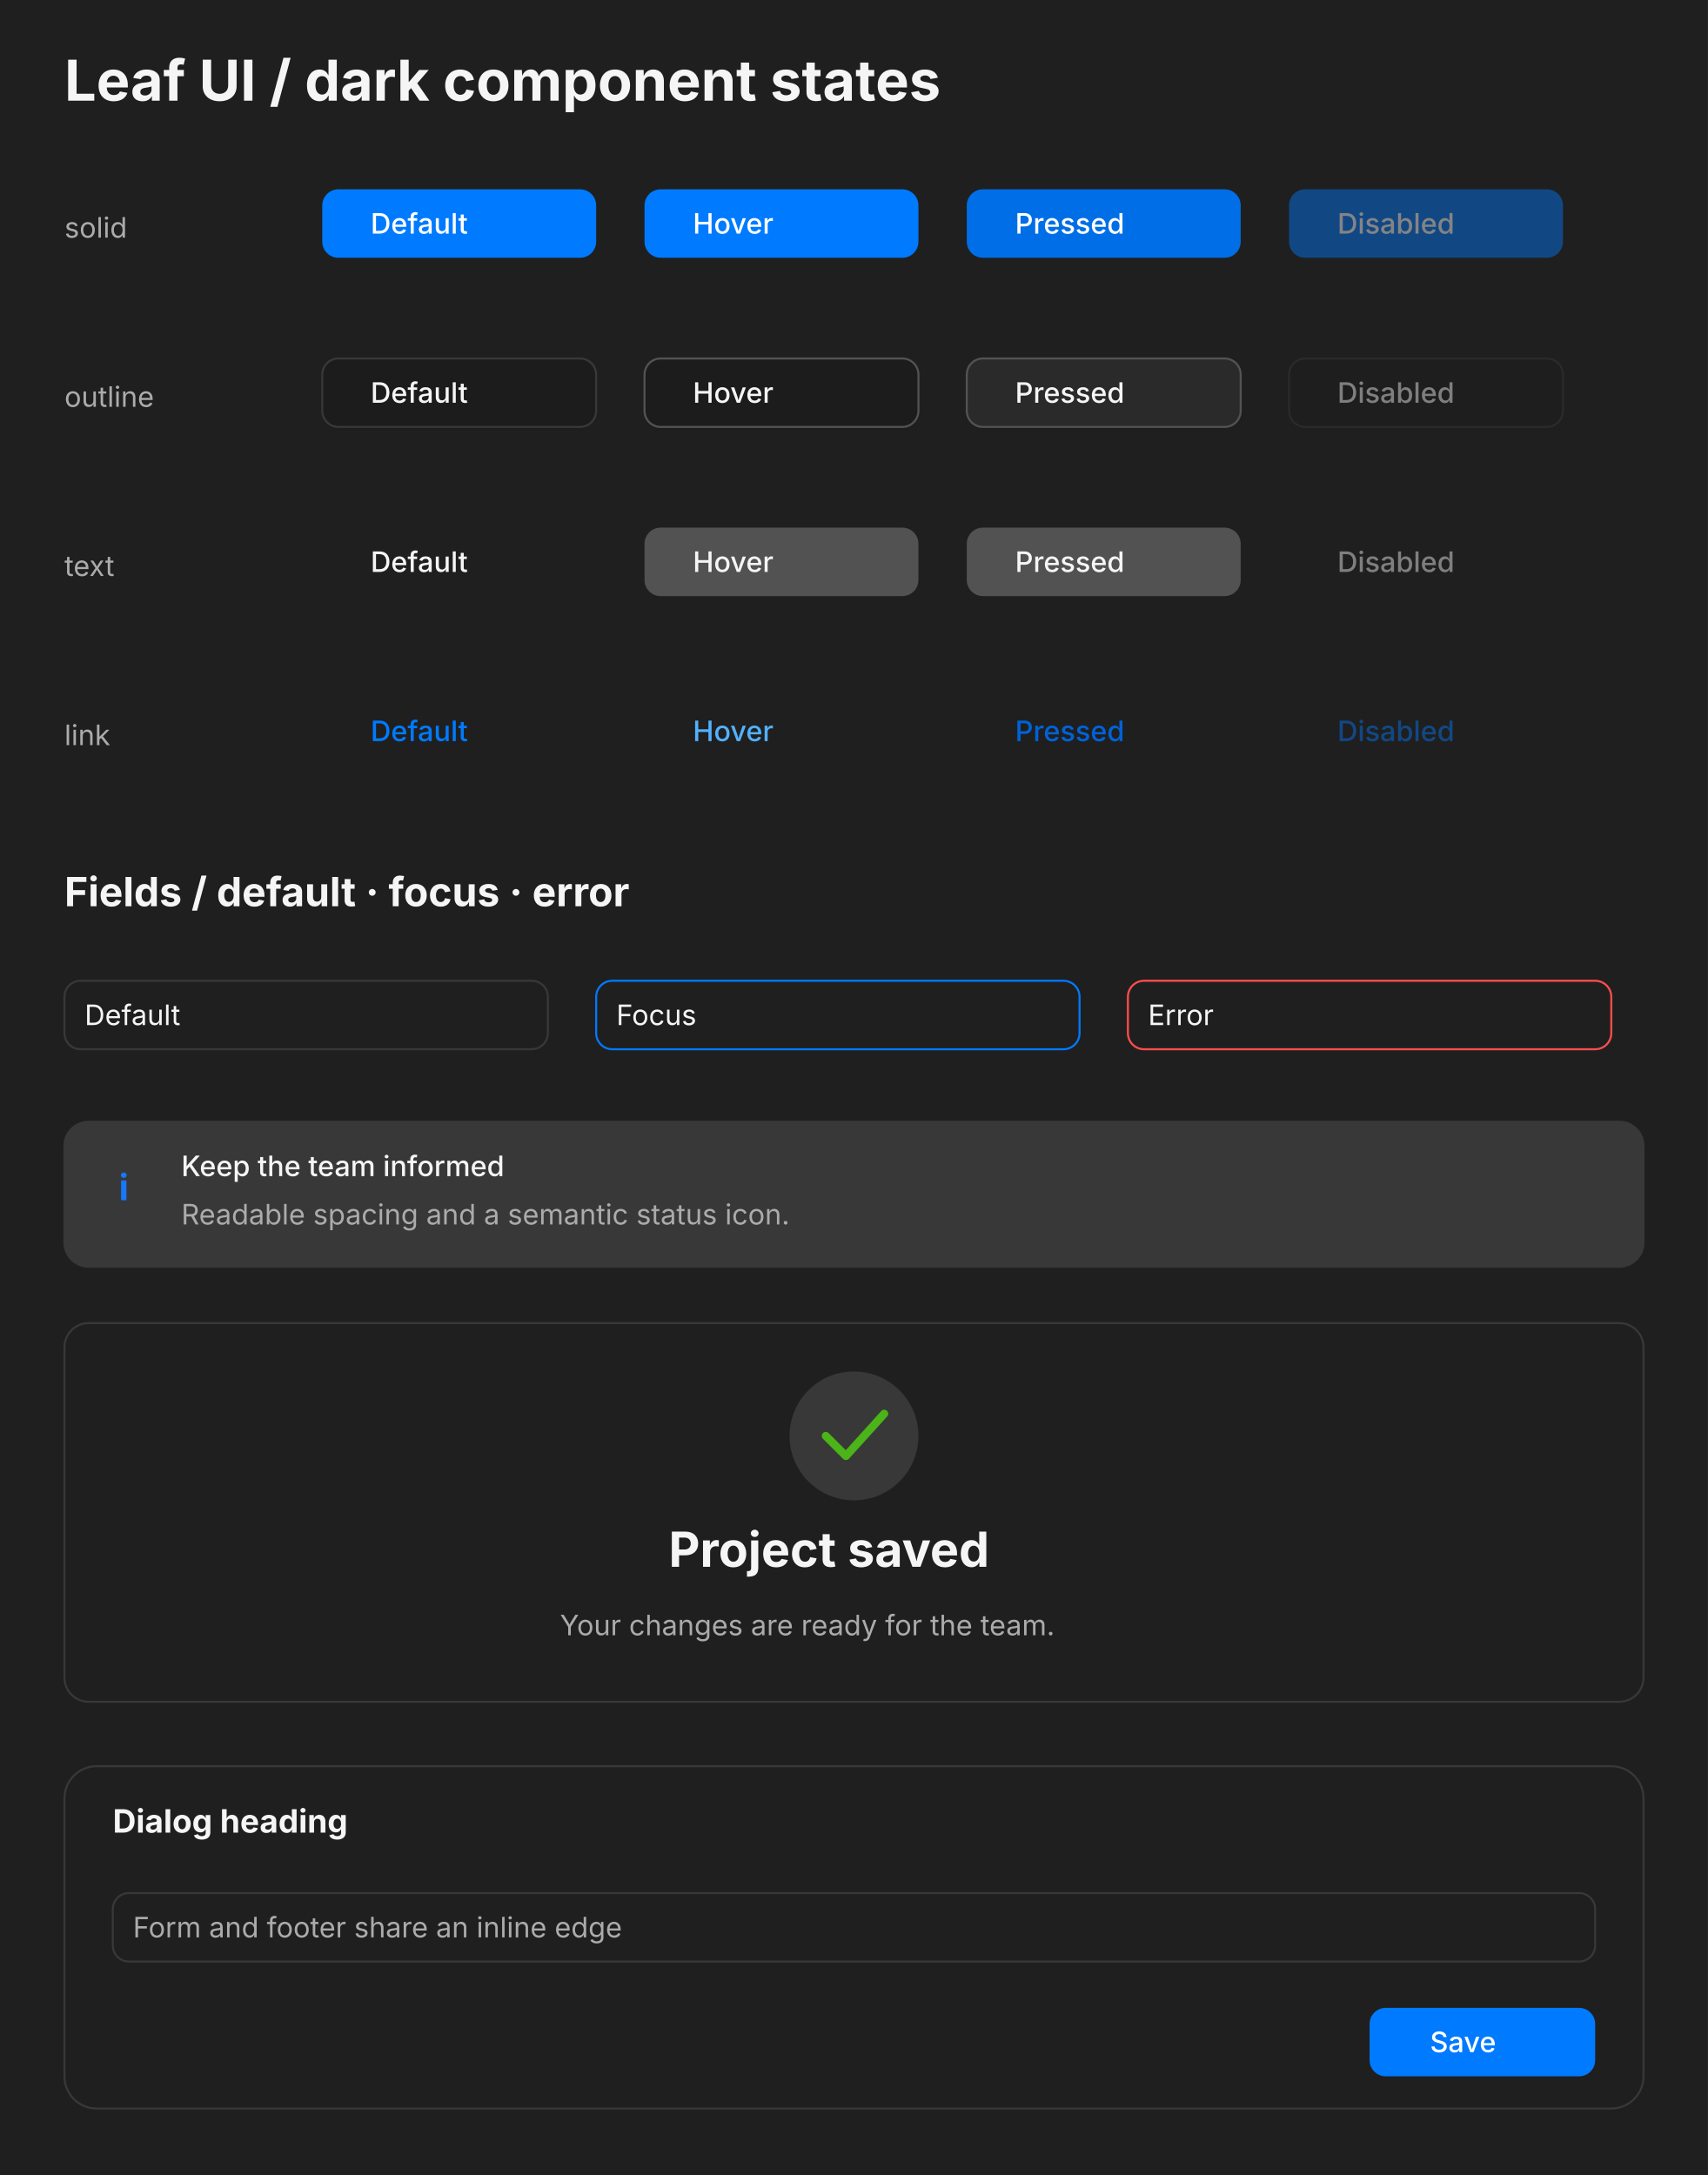
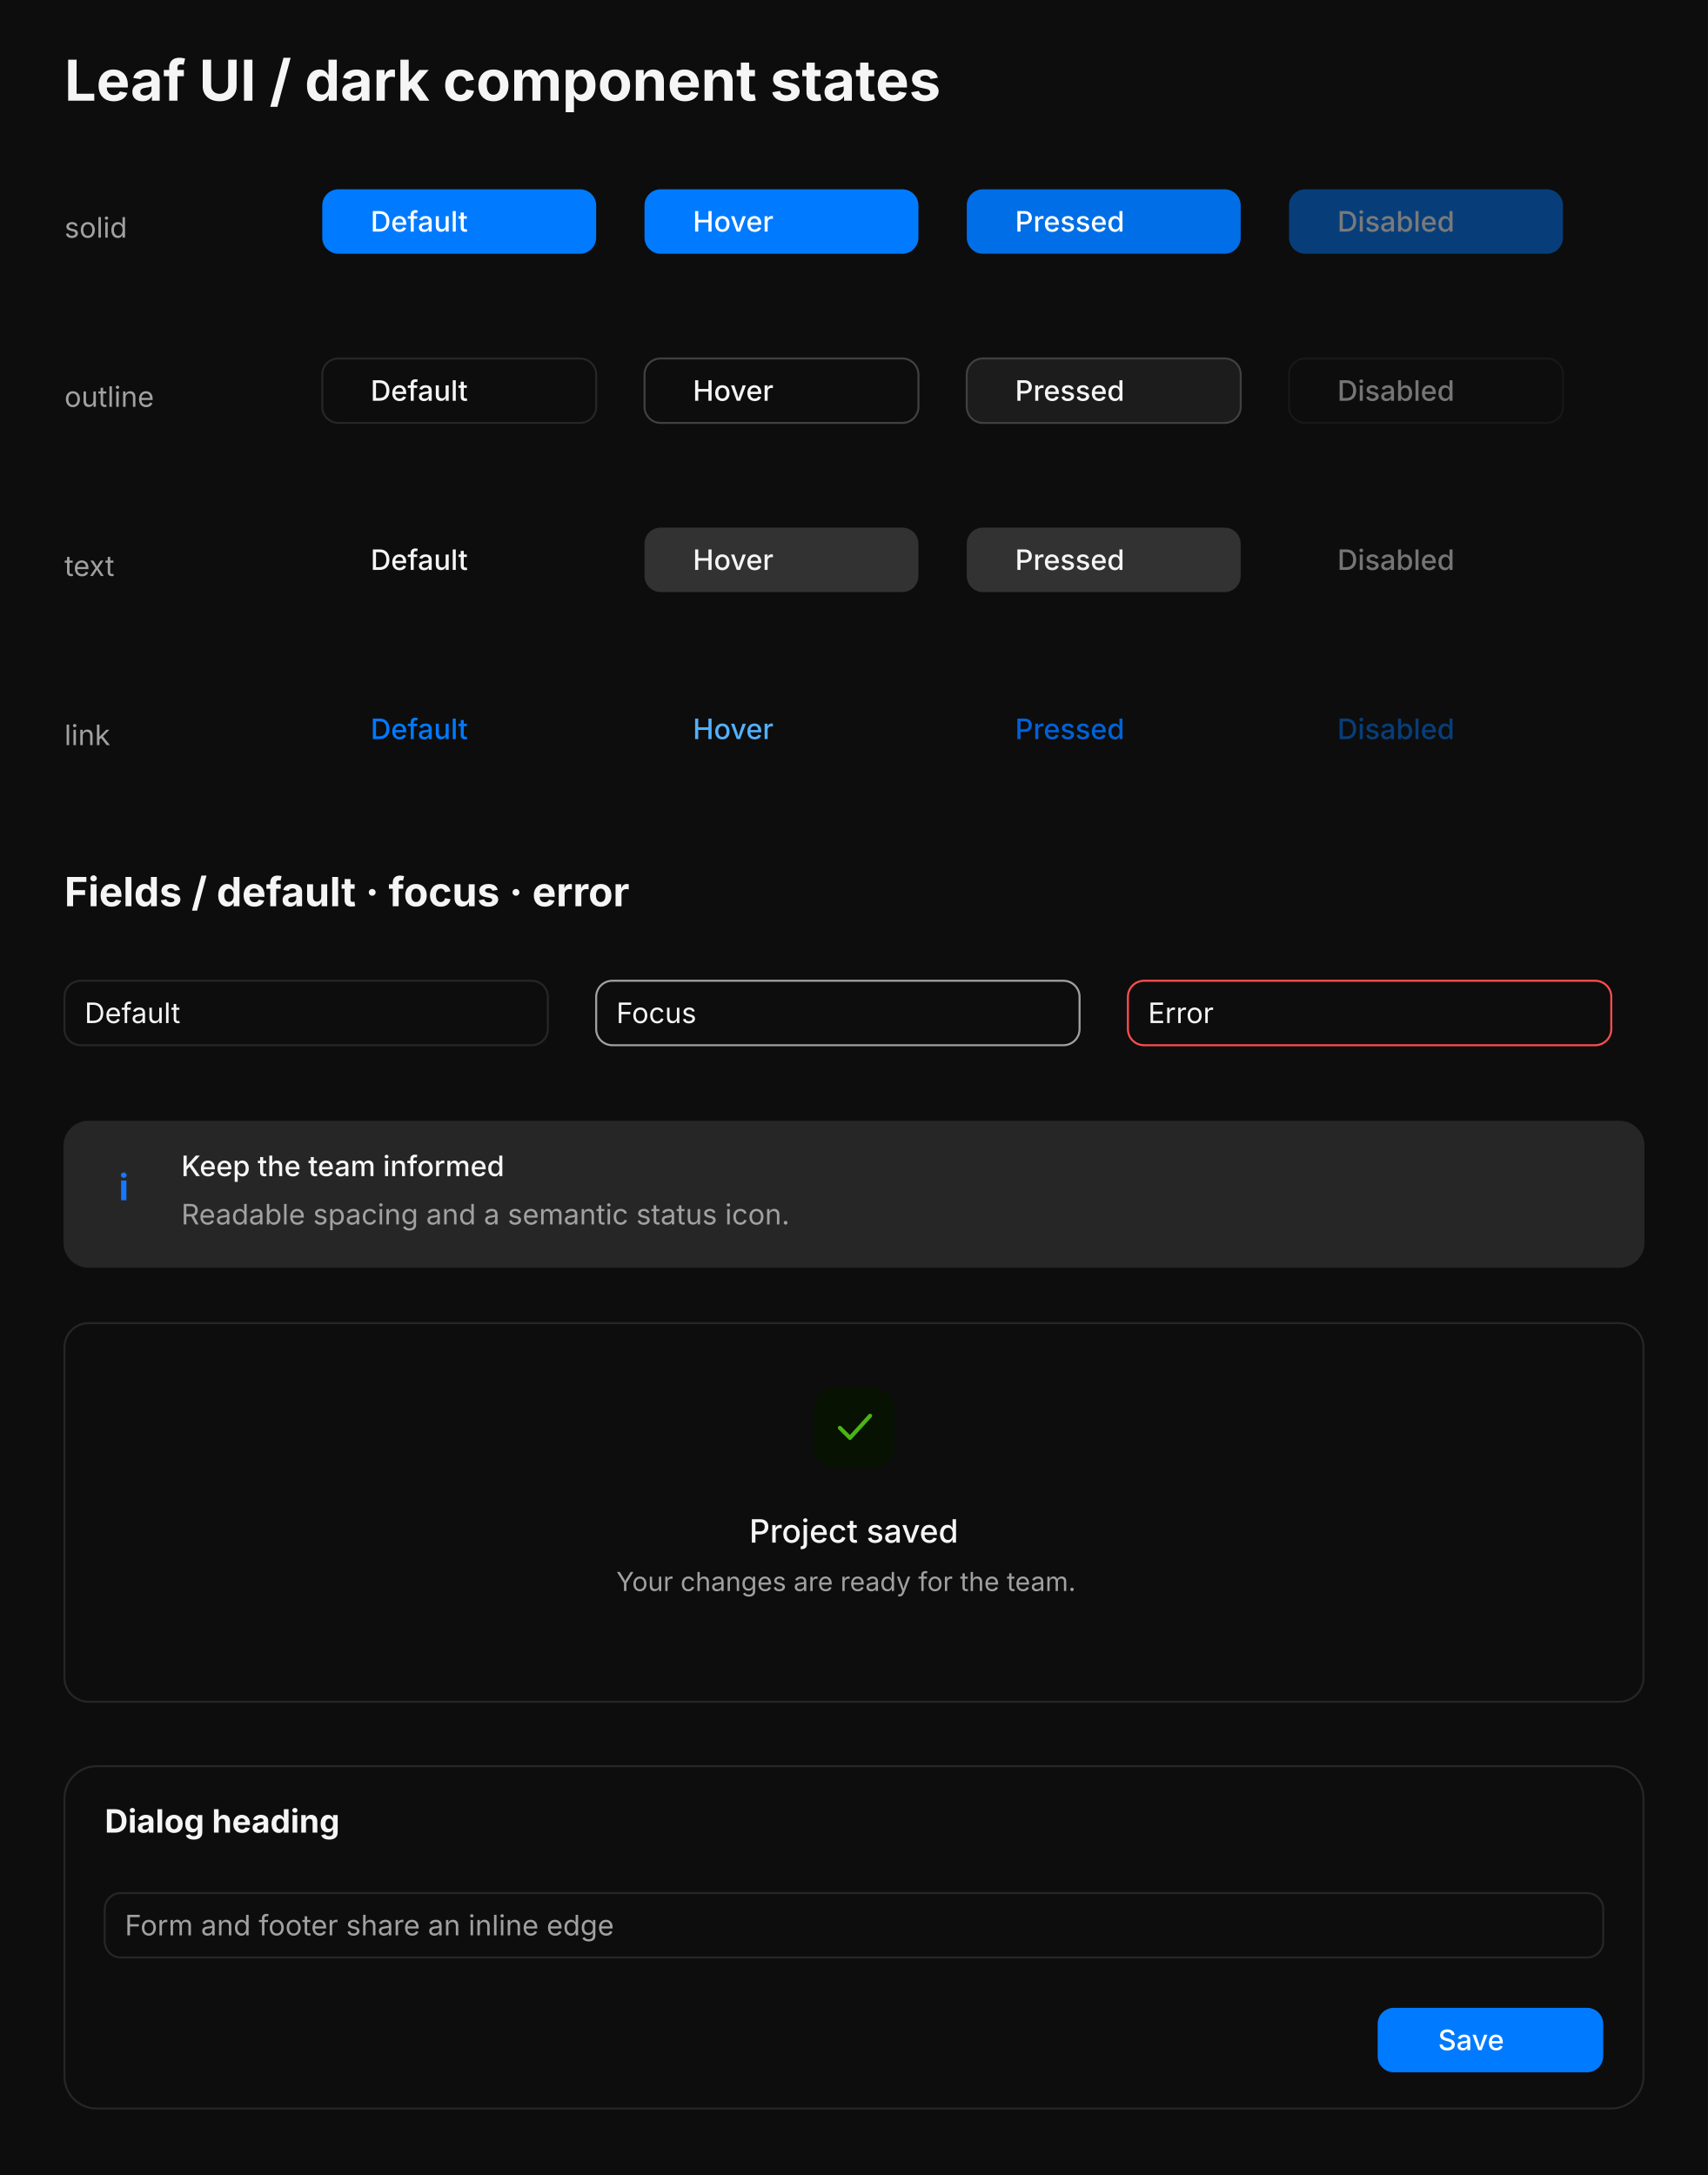
<svg xmlns="http://www.w3.org/2000/svg" width="848" height="1080" viewBox="0 0 848 1080" font-family="Inter, Arial, sans-serif">
-   <rect x="0" y="0" width="848" height="1080" rx="0" fill="#1f1f1f" stroke="none" />
+   <rect x="0" y="0" width="848" height="1080" rx="0" fill="#0d0d0d" stroke="none" />
  <defs>
    <filter id="button-outline-shadow" x="-20%" y="-20%" width="140%" height="160%">
      <feDropShadow dx="0" dy="1" stdDeviation="0.8" flood-color="#000000" flood-opacity="0.06" />
    </filter>
  </defs>
  <text x="32" y="50" fill="#f5f5f5" font-size="28" font-weight="700">Leaf UI / dark component states</text>
-   <text x="32" y="118" fill="#ababab" font-size="14" font-weight="400">solid</text>
+   <text x="32" y="118" fill="#a1a1a1" font-size="14" font-weight="400">solid</text>
  <g id="button-solid-default" opacity="1">
-     <rect x="160" y="94" width="136" height="34" rx="8" fill="#007aff" stroke="none" />
-     <text x="184" y="116" fill="#ffffff" font-size="14" font-weight="500">Default</text>
+     <rect x="160" y="94" width="136" height="32" rx="8" fill="#007aff" stroke="none" />
+     <text x="184" y="115" fill="#ffffff" font-size="14" font-weight="500">Default</text>
  </g>
  <g id="button-solid-hover" opacity="1">
-     <rect x="320" y="94" width="136" height="34" rx="8" fill="#007aff" stroke="none" />
-     <text x="344" y="116" fill="#ffffff" font-size="14" font-weight="500">Hover</text>
+     <rect x="320" y="94" width="136" height="32" rx="8" fill="#007aff" stroke="none" />
+     <text x="344" y="115" fill="#ffffff" font-size="14" font-weight="500">Hover</text>
  </g>
  <g id="button-solid-pressed" opacity="1">
-     <rect x="480" y="94" width="136" height="34" rx="8" fill="rgba(0, 110, 230, 1)" stroke="none" />
-     <text x="504" y="116" fill="#ffffff" font-size="14" font-weight="500">Pressed</text>
+     <rect x="480" y="94" width="136" height="32" rx="8" fill="rgba(0, 110, 230, 1)" stroke="none" />
+     <text x="504" y="115" fill="#ffffff" font-size="14" font-weight="500">Pressed</text>
  </g>
  <g id="button-solid-disabled" opacity="0.45">
-     <rect x="640" y="94" width="136" height="34" rx="8" fill="#007aff" stroke="none" />
-     <text x="664" y="116" fill="#ffffff" font-size="14" font-weight="500">Disabled</text>
+     <rect x="640" y="94" width="136" height="32" rx="8" fill="#007aff" stroke="none" />
+     <text x="664" y="115" fill="#ffffff" font-size="14" font-weight="500">Disabled</text>
  </g>
-   <text x="32" y="202" fill="#ababab" font-size="14" font-weight="400">outline</text>
+   <text x="32" y="202" fill="#a1a1a1" font-size="14" font-weight="400">outline</text>
  <g id="button-outline-default" opacity="1">
-     <rect x="160" y="178" width="136" height="34" rx="8" fill="#1f1f1f" stroke="#383838" filter="url(#button-outline-shadow)" />
-     <text x="184" y="200" fill="#f5f5f5" font-size="14" font-weight="500">Default</text>
+     <rect x="160" y="178" width="136" height="32" rx="8" fill="#0d0d0d" stroke="#262626" filter="url(#button-outline-shadow)" />
+     <text x="184" y="199" fill="#f5f5f5" font-size="14" font-weight="500">Default</text>
  </g>
  <g id="button-outline-hover" opacity="1">
-     <rect x="320" y="178" width="136" height="34" rx="8" fill="#1f1f1f" stroke="#525252" filter="url(#button-outline-shadow)" />
-     <text x="344" y="200" fill="#f5f5f5" font-size="14" font-weight="500">Hover</text>
+     <rect x="320" y="178" width="136" height="32" rx="8" fill="#0d0d0d" stroke="#404040" filter="url(#button-outline-shadow)" />
+     <text x="344" y="199" fill="#f5f5f5" font-size="14" font-weight="500">Hover</text>
  </g>
  <g id="button-outline-pressed" opacity="1">
-     <rect x="480" y="178" width="136" height="34" rx="8" fill="rgb(44, 44, 44)" stroke="#525252" filter="url(#button-outline-shadow)" />
-     <text x="504" y="200" fill="#f5f5f5" font-size="14" font-weight="500">Pressed</text>
+     <rect x="480" y="178" width="136" height="32" rx="8" fill="rgb(26, 26, 26)" stroke="#404040" filter="url(#button-outline-shadow)" />
+     <text x="504" y="199" fill="#f5f5f5" font-size="14" font-weight="500">Pressed</text>
  </g>
  <g id="button-outline-disabled" opacity="0.45">
-     <rect x="640" y="178" width="136" height="34" rx="8" fill="#1f1f1f" stroke="#383838" filter="url(#button-outline-shadow)" />
-     <text x="664" y="200" fill="#f5f5f5" font-size="14" font-weight="500">Disabled</text>
+     <rect x="640" y="178" width="136" height="32" rx="8" fill="#0d0d0d" stroke="#262626" filter="url(#button-outline-shadow)" />
+     <text x="664" y="199" fill="#f5f5f5" font-size="14" font-weight="500">Disabled</text>
  </g>
-   <text x="32" y="286" fill="#ababab" font-size="14" font-weight="400">text</text>
+   <text x="32" y="286" fill="#a1a1a1" font-size="14" font-weight="400">text</text>
  <g id="button-text-default" opacity="1">
-     <rect x="160" y="262" width="136" height="34" rx="8" fill="none" stroke="none" />
-     <text x="184" y="284" fill="#f5f5f5" font-size="14" font-weight="500">Default</text>
+     <rect x="160" y="262" width="136" height="32" rx="8" fill="none" stroke="none" />
+     <text x="184" y="283" fill="#f5f5f5" font-size="14" font-weight="500">Default</text>
  </g>
  <g id="button-text-hover" opacity="1">
-     <rect x="320" y="262" width="136" height="34" rx="8" fill="#525252" stroke="none" />
-     <text x="344" y="284" fill="#f5f5f5" font-size="14" font-weight="500">Hover</text>
+     <rect x="320" y="262" width="136" height="32" rx="8" fill="rgba(50, 50, 50, 1)" stroke="none" />
+     <text x="344" y="283" fill="#f5f5f5" font-size="14" font-weight="500">Hover</text>
  </g>
  <g id="button-text-pressed" opacity="1">
-     <rect x="480" y="262" width="136" height="34" rx="8" fill="#525252" stroke="none" />
-     <text x="504" y="284" fill="#f5f5f5" font-size="14" font-weight="500">Pressed</text>
+     <rect x="480" y="262" width="136" height="32" rx="8" fill="rgba(50, 50, 50, 1)" stroke="none" />
+     <text x="504" y="283" fill="#f5f5f5" font-size="14" font-weight="500">Pressed</text>
  </g>
  <g id="button-text-disabled" opacity="0.45">
-     <rect x="640" y="262" width="136" height="34" rx="8" fill="none" stroke="none" />
-     <text x="664" y="284" fill="#f5f5f5" font-size="14" font-weight="500">Disabled</text>
+     <rect x="640" y="262" width="136" height="32" rx="8" fill="none" stroke="none" />
+     <text x="664" y="283" fill="#f5f5f5" font-size="14" font-weight="500">Disabled</text>
  </g>
-   <text x="32" y="370" fill="#ababab" font-size="14" font-weight="400">link</text>
+   <text x="32" y="370" fill="#a1a1a1" font-size="14" font-weight="400">link</text>
  <g id="button-link-default" opacity="1">
-     <rect x="160" y="346" width="136" height="34" rx="8" fill="none" stroke="none" />
-     <text x="184" y="368" fill="#007aff" font-size="14" font-weight="500">Default</text>
+     <rect x="160" y="346" width="136" height="32" rx="8" fill="none" stroke="none" />
+     <text x="184" y="367" fill="#007aff" font-size="14" font-weight="500">Default</text>
  </g>
  <g id="button-link-hover" opacity="1">
-     <rect x="320" y="346" width="136" height="34" rx="8" fill="none" stroke="none" />
-     <text x="344" y="368" fill="#52b1ff" font-size="14" font-weight="500">Hover</text>
+     <rect x="320" y="346" width="136" height="32" rx="8" fill="none" stroke="none" />
+     <text x="344" y="367" fill="#52b1ff" font-size="14" font-weight="500">Hover</text>
  </g>
  <g id="button-link-pressed" opacity="1">
-     <rect x="480" y="346" width="136" height="34" rx="8" fill="none" stroke="none" />
-     <text x="504" y="368" fill="#0062d9" font-size="14" font-weight="500">Pressed</text>
+     <rect x="480" y="346" width="136" height="32" rx="8" fill="none" stroke="none" />
+     <text x="504" y="367" fill="#0062d9" font-size="14" font-weight="500">Pressed</text>
  </g>
  <g id="button-link-disabled" opacity="0.45">
-     <rect x="640" y="346" width="136" height="34" rx="8" fill="none" stroke="none" />
-     <text x="664" y="368" fill="#007aff" font-size="14" font-weight="500">Disabled</text>
+     <rect x="640" y="346" width="136" height="32" rx="8" fill="none" stroke="none" />
+     <text x="664" y="367" fill="#007aff" font-size="14" font-weight="500">Disabled</text>
  </g>
  <text x="32" y="450" fill="#f5f5f5" font-size="20" font-weight="700">Fields / default · focus · error</text>
  <g id="input-default">
-     <rect x="32" y="487" width="240" height="34" rx="8" fill="#1f1f1f" stroke="#383838" />
-     <text x="42" y="509" fill="#f5f5f5" font-size="14" font-weight="400">Default</text>
+     <rect x="32" y="487" width="240" height="32" rx="8" fill="#0d0d0d" stroke="#262626" />
+     <text x="42" y="508" fill="#f5f5f5" font-size="14" font-weight="400">Default</text>
  </g>
  <g id="input-focus">
-     <rect x="296" y="487" width="240" height="34" rx="8" fill="#1f1f1f" stroke="#007aff" />
-     <text x="306" y="509" fill="#f5f5f5" font-size="14" font-weight="400">Focus</text>
+     <rect x="296" y="487" width="240" height="32" rx="8" fill="#0d0d0d" stroke="#a1a1a1" />
+     <text x="306" y="508" fill="#f5f5f5" font-size="14" font-weight="400">Focus</text>
  </g>
  <g id="input-error">
-     <rect x="560" y="487" width="240" height="34" rx="8" fill="#1f1f1f" stroke="#ff4d4f" />
-     <text x="570" y="509" fill="#f5f5f5" font-size="14" font-weight="400">Error</text>
+     <rect x="560" y="487" width="240" height="32" rx="8" fill="#0d0d0d" stroke="#ff4d4f" />
+     <text x="570" y="508" fill="#f5f5f5" font-size="14" font-weight="400">Error</text>
  </g>
  <g id="alert-info">
-     <rect x="32" y="557" width="784" height="72" rx="12" fill="#383838" stroke="#383838" />
+     <rect x="32" y="557" width="784" height="72" rx="12" fill="#262626" stroke="#262626" />
    <text x="59" y="596" fill="#1677ff" font-size="18" font-weight="700">i</text>
    <text x="90" y="584" fill="#f5f5f5" font-size="14" font-weight="500">Keep the team informed</text>
-     <text x="90" y="608" fill="#ababab" font-size="14" font-weight="400">Readable spacing and a semantic status icon.</text>
+     <text x="90" y="608" fill="#a1a1a1" font-size="14" font-weight="400">Readable spacing and a semantic status icon.</text>
  </g>
  <g id="result-success">
-     <rect x="32" y="657" width="784" height="188" rx="12" fill="#1f1f1f" stroke="#383838" />
-     <rect x="392" y="681" width="64" height="64" rx="32" fill="#383838" stroke="none" />
-     <path d="M410 713 L420 723 L439 702" fill="none" stroke="#4bb418" stroke-width="4" stroke-linecap="round" stroke-linejoin="round" />
-     <text x="332" y="778" fill="#f5f5f5" font-size="24" font-weight="700">Project saved</text>
-     <text x="278" y="812" fill="#ababab" font-size="14" font-weight="400">Your changes are ready for the team.</text>
+     <rect x="32" y="657" width="784" height="188" rx="12" fill="#0d0d0d" stroke="#262626" />
+     <rect x="404" y="689" width="40" height="40" rx="10" fill="rgba(8, 18, 2, 1)" stroke="none" />
+     <path d="M417 709 L422 714 L432 703" fill="none" stroke="#4bb418" stroke-width="2" stroke-linecap="round" stroke-linejoin="round" />
+     <text x="372" y="766" fill="#f5f5f5" font-size="16" font-weight="500">Project saved</text>
+     <text x="306" y="790" fill="#a1a1a1" font-size="13" font-weight="400">Your changes are ready for the team.</text>
  </g>
  <g id="dialog-anatomy">
-     <rect x="32" y="877" width="784" height="170" rx="16" fill="#1f1f1f" stroke="#383838" />
-     <text x="56" y="910" fill="#f5f5f5" font-size="16" font-weight="700">Dialog heading</text>
-     <rect x="56" y="940" width="736" height="34" rx="8" fill="#1f1f1f" stroke="#383838" />
-     <text x="66" y="962" fill="#ababab" font-size="14" font-weight="400">Form and footer share an inline edge</text>
-     <rect x="680" y="997" width="112" height="34" rx="8" fill="#007aff" stroke="none" />
-     <text x="710" y="1019" fill="#ffffff" font-size="14" font-weight="500">Save</text>
+     <rect x="32" y="877" width="784" height="170" rx="16" fill="#0d0d0d" stroke="#262626" />
+     <text x="52" y="910" fill="#f5f5f5" font-size="16" font-weight="700">Dialog heading</text>
+     <rect x="52" y="940" width="744" height="32" rx="8" fill="#0d0d0d" stroke="#262626" />
+     <text x="62" y="961" fill="#a1a1a1" font-size="14" font-weight="400">Form and footer share an inline edge</text>
+     <rect x="684" y="997" width="112" height="32" rx="8" fill="#007aff" stroke="none" />
+     <text x="714" y="1018" fill="#ffffff" font-size="14" font-weight="500">Save</text>
  </g>
</svg>
